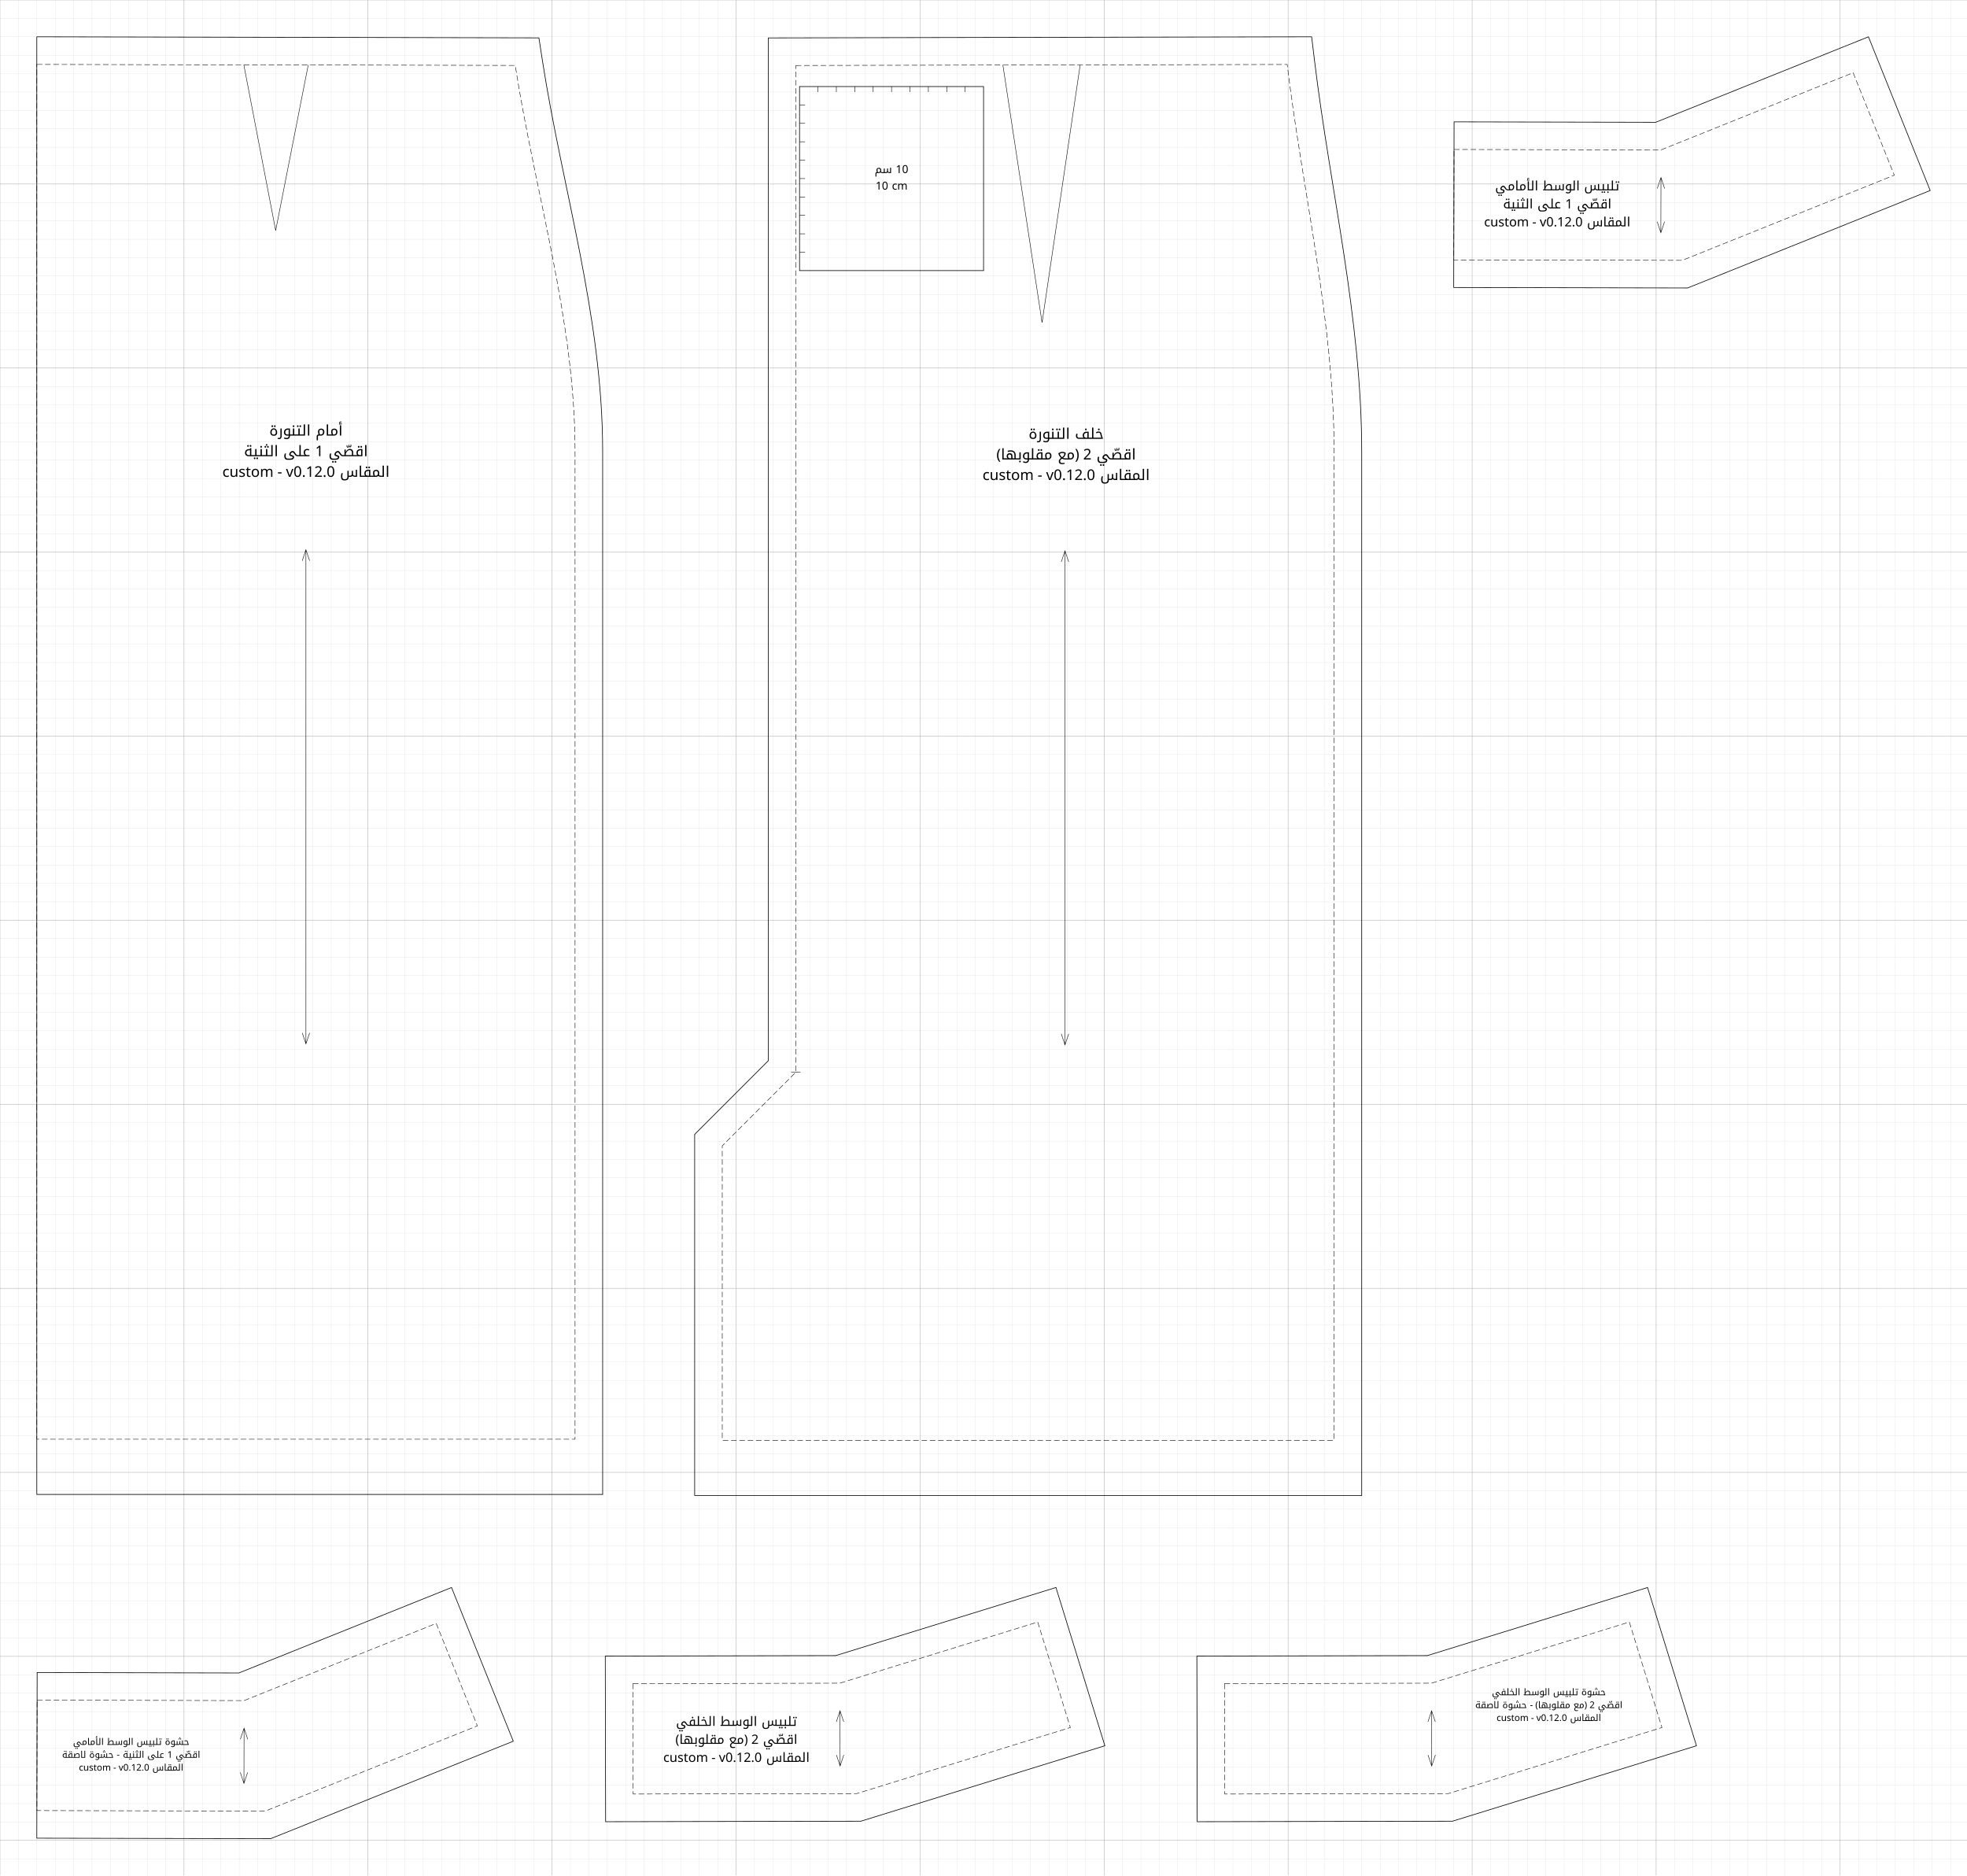
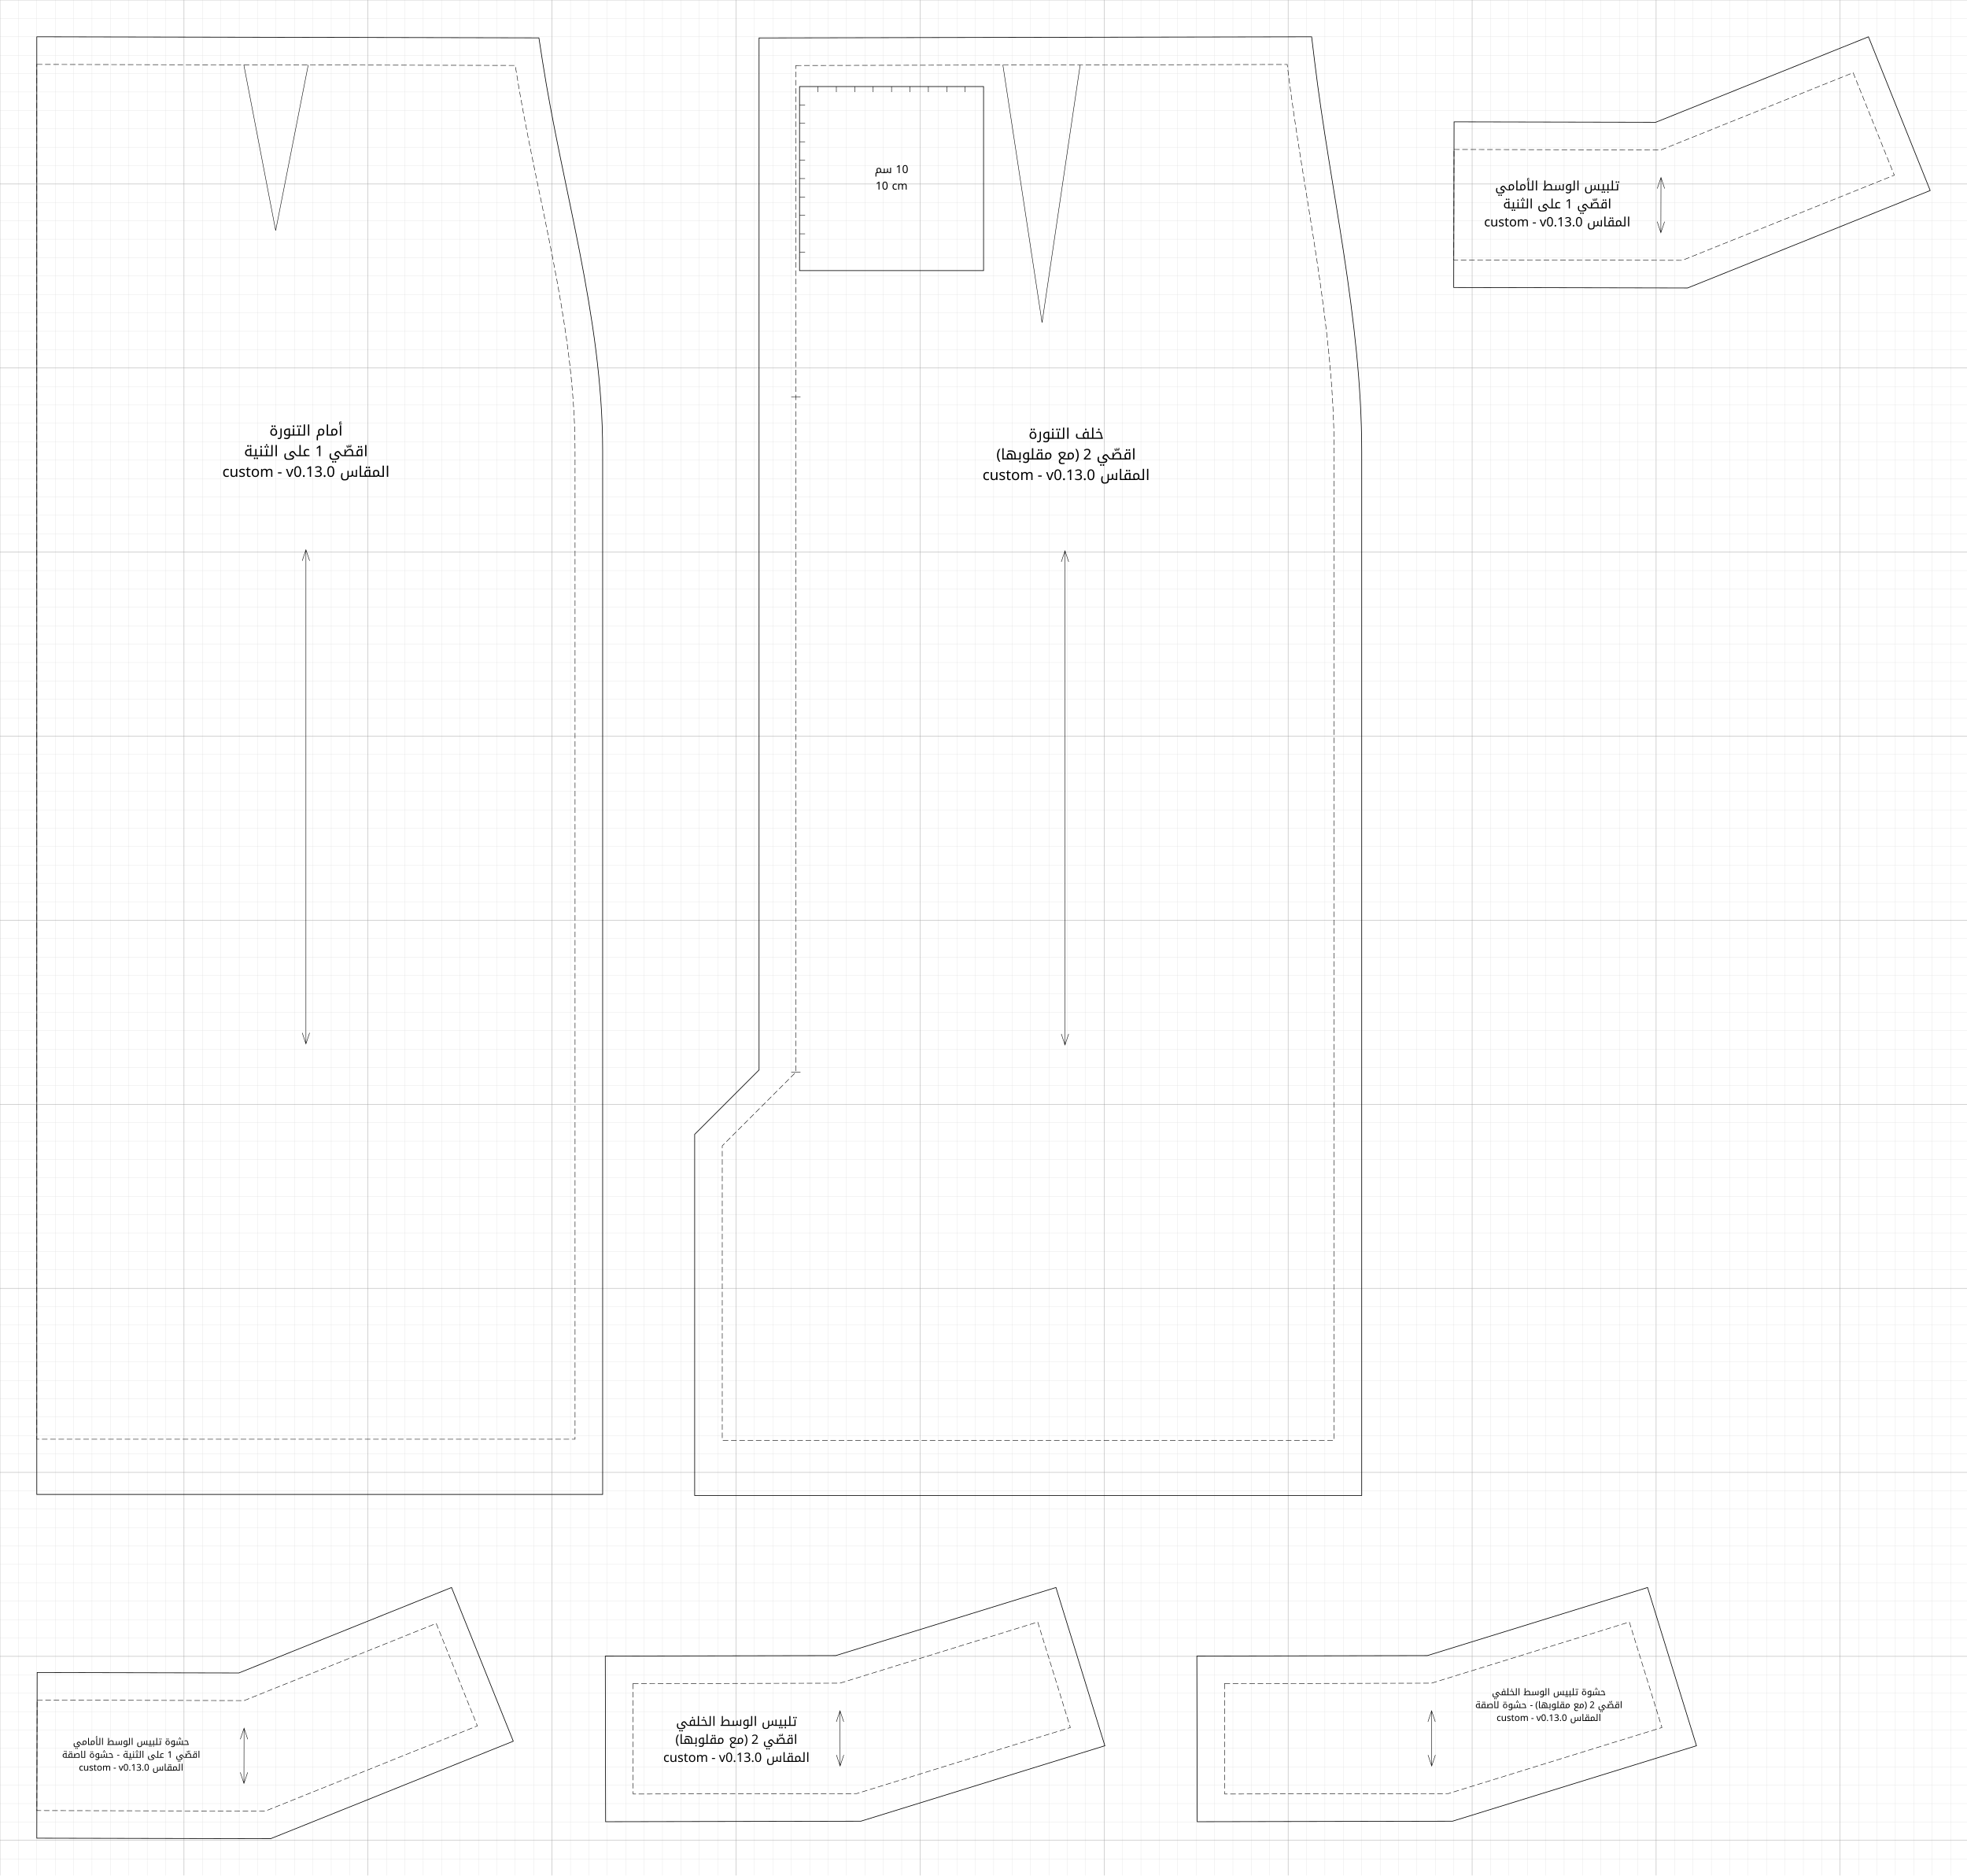
<svg xmlns="http://www.w3.org/2000/svg" width="1068.93mm" height="1019.05mm" viewBox="0 0 1068.93 1019.05">
  <g id="layer-grid">
    <path id="grid-minor" d="M 10.00 0 V 1019.05 M 20.00 0 V 1019.05 M 30.00 0 V 1019.05 M 40.00 0 V 1019.05 M 50.00 0 V 1019.05 M 60.00 0 V 1019.05 M 70.00 0 V 1019.05 M 80.00 0 V 1019.05 M 90.00 0 V 1019.05 M 110.00 0 V 1019.05 M 120.00 0 V 1019.05 M 130.00 0 V 1019.05 M 140.00 0 V 1019.05 M 150.00 0 V 1019.05 M 160.00 0 V 1019.05 M 170.00 0 V 1019.05 M 180.00 0 V 1019.05 M 190.00 0 V 1019.05 M 210.00 0 V 1019.05 M 220.00 0 V 1019.05 M 230.00 0 V 1019.05 M 240.00 0 V 1019.05 M 250.00 0 V 1019.05 M 260.00 0 V 1019.05 M 270.00 0 V 1019.05 M 280.00 0 V 1019.05 M 290.00 0 V 1019.05 M 310.00 0 V 1019.05 M 320.00 0 V 1019.05 M 330.00 0 V 1019.05 M 340.00 0 V 1019.05 M 350.00 0 V 1019.05 M 360.00 0 V 1019.05 M 370.00 0 V 1019.05 M 380.00 0 V 1019.05 M 390.00 0 V 1019.05 M 410.00 0 V 1019.05 M 420.00 0 V 1019.05 M 430.00 0 V 1019.05 M 440.00 0 V 1019.05 M 450.00 0 V 1019.05 M 460.00 0 V 1019.05 M 470.00 0 V 1019.05 M 480.00 0 V 1019.05 M 490.00 0 V 1019.05 M 510.00 0 V 1019.05 M 520.00 0 V 1019.05 M 530.00 0 V 1019.05 M 540.00 0 V 1019.05 M 550.00 0 V 1019.05 M 560.00 0 V 1019.05 M 570.00 0 V 1019.05 M 580.00 0 V 1019.05 M 590.00 0 V 1019.05 M 610.00 0 V 1019.05 M 620.00 0 V 1019.05 M 630.00 0 V 1019.05 M 640.00 0 V 1019.05 M 650.00 0 V 1019.05 M 660.00 0 V 1019.05 M 670.00 0 V 1019.05 M 680.00 0 V 1019.05 M 690.00 0 V 1019.05 M 710.00 0 V 1019.05 M 720.00 0 V 1019.05 M 730.00 0 V 1019.05 M 740.00 0 V 1019.05 M 750.00 0 V 1019.05 M 760.00 0 V 1019.05 M 770.00 0 V 1019.05 M 780.00 0 V 1019.05 M 790.00 0 V 1019.05 M 810.00 0 V 1019.05 M 820.00 0 V 1019.05 M 830.00 0 V 1019.05 M 840.00 0 V 1019.05 M 850.00 0 V 1019.05 M 860.00 0 V 1019.05 M 870.00 0 V 1019.05 M 880.00 0 V 1019.05 M 890.00 0 V 1019.05 M 910.00 0 V 1019.05 M 920.00 0 V 1019.05 M 930.00 0 V 1019.05 M 940.00 0 V 1019.05 M 950.00 0 V 1019.05 M 960.00 0 V 1019.05 M 970.00 0 V 1019.05 M 980.00 0 V 1019.05 M 990.00 0 V 1019.05 M 1010.00 0 V 1019.05 M 1020.00 0 V 1019.05 M 1030.00 0 V 1019.05 M 1040.00 0 V 1019.05 M 1050.00 0 V 1019.05 M 1060.00 0 V 1019.05 M 0 10.00 H 1068.93 M 0 20.00 H 1068.93 M 0 30.00 H 1068.93 M 0 40.00 H 1068.93 M 0 50.00 H 1068.93 M 0 60.00 H 1068.93 M 0 70.00 H 1068.93 M 0 80.00 H 1068.93 M 0 90.00 H 1068.93 M 0 110.00 H 1068.93 M 0 120.00 H 1068.93 M 0 130.00 H 1068.93 M 0 140.00 H 1068.93 M 0 150.00 H 1068.93 M 0 160.00 H 1068.93 M 0 170.00 H 1068.93 M 0 180.00 H 1068.93 M 0 190.00 H 1068.93 M 0 210.00 H 1068.93 M 0 220.00 H 1068.93 M 0 230.00 H 1068.93 M 0 240.00 H 1068.93 M 0 250.00 H 1068.93 M 0 260.00 H 1068.93 M 0 270.00 H 1068.93 M 0 280.00 H 1068.93 M 0 290.00 H 1068.93 M 0 310.00 H 1068.93 M 0 320.00 H 1068.93 M 0 330.00 H 1068.93 M 0 340.00 H 1068.93 M 0 350.00 H 1068.93 M 0 360.00 H 1068.93 M 0 370.00 H 1068.93 M 0 380.00 H 1068.93 M 0 390.00 H 1068.93 M 0 410.00 H 1068.93 M 0 420.00 H 1068.93 M 0 430.00 H 1068.93 M 0 440.00 H 1068.93 M 0 450.00 H 1068.93 M 0 460.00 H 1068.93 M 0 470.00 H 1068.93 M 0 480.00 H 1068.93 M 0 490.00 H 1068.93 M 0 510.00 H 1068.93 M 0 520.00 H 1068.93 M 0 530.00 H 1068.93 M 0 540.00 H 1068.93 M 0 550.00 H 1068.93 M 0 560.00 H 1068.93 M 0 570.00 H 1068.93 M 0 580.00 H 1068.93 M 0 590.00 H 1068.93 M 0 610.00 H 1068.93 M 0 620.00 H 1068.93 M 0 630.00 H 1068.93 M 0 640.00 H 1068.93 M 0 650.00 H 1068.93 M 0 660.00 H 1068.93 M 0 670.00 H 1068.93 M 0 680.00 H 1068.93 M 0 690.00 H 1068.93 M 0 710.00 H 1068.93 M 0 720.00 H 1068.93 M 0 730.00 H 1068.93 M 0 740.00 H 1068.93 M 0 750.00 H 1068.93 M 0 760.00 H 1068.93 M 0 770.00 H 1068.93 M 0 780.00 H 1068.93 M 0 790.00 H 1068.93 M 0 810.00 H 1068.93 M 0 820.00 H 1068.93 M 0 830.00 H 1068.93 M 0 840.00 H 1068.93 M 0 850.00 H 1068.93 M 0 860.00 H 1068.93 M 0 870.00 H 1068.93 M 0 880.00 H 1068.93 M 0 890.00 H 1068.93 M 0 910.00 H 1068.93 M 0 920.00 H 1068.93 M 0 930.00 H 1068.93 M 0 940.00 H 1068.93 M 0 950.00 H 1068.93 M 0 960.00 H 1068.93 M 0 970.00 H 1068.93 M 0 980.00 H 1068.93 M 0 990.00 H 1068.93 M 0 1010.00 H 1068.93" fill="none" stroke="#d0d0d0" stroke-width="0.1" />
    <path id="grid-major" d="M 0.00 0 V 1019.05 M 100.00 0 V 1019.05 M 200.00 0 V 1019.05 M 300.00 0 V 1019.05 M 400.00 0 V 1019.05 M 500.00 0 V 1019.05 M 600.00 0 V 1019.05 M 700.00 0 V 1019.05 M 800.00 0 V 1019.05 M 900.00 0 V 1019.05 M 1000.00 0 V 1019.05 M 0 0.00 H 1068.93 M 0 100.00 H 1068.93 M 0 200.00 H 1068.93 M 0 300.00 H 1068.93 M 0 400.00 H 1068.93 M 0 500.00 H 1068.93 M 0 600.00 H 1068.93 M 0 700.00 H 1068.93 M 0 800.00 H 1068.93 M 0 900.00 H 1068.93 M 0 1000.00 H 1068.93" fill="none" stroke="#a0a0a0" stroke-width="0.2" />
  </g>
  <g id="layer-cut">
    <path id="piece-skirt-front-cut" d="M 20.03 20.00 L 280.03 20.55 L 292.86 20.58 L 294.82 33.25 C 297.49 50.42 300.80 67.47 304.34 84.79 C 307.88 102.11 311.62 119.55 315.04 137.10 C 318.45 154.64 321.58 172.56 323.83 190.41 C 324.95 199.34 325.88 208.51 326.51 217.53 C 327.14 226.55 327.50 235.88 327.50 245.00 L 327.50 782.00 L 327.50 812.00 L 20.00 812.00 L 20.00 782.00 L 20.00 35.00 L 20.00 20.00 L 20.03 20.00 Z" fill="none" stroke="#000000" stroke-width="0.35" />
-     <path id="piece-skirt-back-cut" d="M 432.47 20.58 L 699.47 20.03 L 712.79 20.00 L 714.39 33.22 C 716.49 50.55 719.10 67.78 721.88 85.23 C 724.66 102.68 727.59 120.24 730.27 137.86 C 732.94 155.48 735.38 173.40 737.14 191.25 C 738.89 209.11 740.00 227.45 740.00 245.58 L 740.00 782.58 L 740.00 812.58 L 432.50 812.58 L 377.50 812.58 L 377.50 782.58 L 377.50 622.58 L 377.50 616.36 L 381.89 611.97 L 417.50 576.36 L 417.50 35.58 L 417.50 20.61 L 432.47 20.58 Z" fill="none" stroke="#000000" stroke-width="0.35" />
+     <path id="piece-skirt-back-cut" d="M 432.47 20.58 L 699.47 20.03 L 712.79 20.00 L 714.39 33.22 C 716.49 50.55 719.10 67.78 721.88 85.23 C 724.66 102.68 727.59 120.24 730.27 137.86 C 732.94 155.48 735.38 173.40 737.14 191.25 C 738.89 209.11 740.00 227.45 740.00 245.58 L 740.00 782.58 L 740.00 812.58 L 432.50 812.58 L 377.50 812.58 L 377.50 782.58 L 377.50 622.58 L 377.50 616.36 L 381.89 611.97 L 412.50 581.36 L 412.50 35.58 L 412.50 20.62 L 432.47 20.58 Z" fill="none" stroke="#000000" stroke-width="0.35" />
    <path id="piece-waist-facing-front-cut" d="M 790.19 66.21 L 899.77 66.44 L 1001.46 25.59 L 1015.38 20.00 L 1020.97 33.92 L 1043.33 89.59 L 1048.93 103.51 L 1035.01 109.10 L 919.79 155.39 L 917.08 156.48 L 914.17 156.47 L 790.00 156.21 L 790.03 141.21 L 790.16 81.21 L 790.19 66.21 Z" fill="none" stroke="#000000" stroke-width="0.35" />
    <path id="piece-waist-facing-interfacing-front-cut" d="M 20.19 908.78 L 129.77 909.02 L 231.46 868.17 L 245.38 862.58 L 250.97 876.49 L 273.33 932.17 L 278.93 946.09 L 265.01 951.68 L 149.79 997.97 L 147.08 999.05 L 144.17 999.05 L 20.00 998.78 L 20.03 983.78 L 20.16 923.78 L 20.19 908.78 Z" fill="none" stroke="#000000" stroke-width="0.35" />
    <path id="piece-waist-facing-back-cut" d="M 343.93 899.80 L 454.18 899.57 L 559.51 867.01 L 573.84 862.58 L 578.27 876.91 L 595.99 934.23 L 600.42 948.56 L 586.09 952.99 L 470.01 988.88 L 467.86 989.54 L 465.61 989.55 L 344.11 989.80 L 329.11 989.83 L 329.08 974.83 L 328.96 914.83 L 328.93 899.83 L 343.93 899.80 Z" fill="none" stroke="#000000" stroke-width="0.35" />
    <path id="piece-waist-facing-interfacing-back-cut" d="M 665.42 899.80 L 775.67 899.57 L 881.00 867.01 L 895.33 862.58 L 899.76 876.91 L 917.49 934.23 L 921.92 948.56 L 907.59 952.99 L 791.51 988.88 L 789.36 989.54 L 787.11 989.55 L 665.61 989.80 L 650.61 989.83 L 650.57 974.83 L 650.45 914.83 L 650.42 899.83 L 665.42 899.80 Z" fill="none" stroke="#000000" stroke-width="0.35" />
  </g>
  <g id="layer-stitch">
    <path id="piece-skirt-front-stitch" d="M 20.00 35.00 L 280.00 35.55 C 290.83 105.37 312.50 174.35 312.50 245.00 L 312.50 782.00 L 20.00 782.00 L 20.00 35.00 Z" fill="none" stroke="#000000" stroke-width="0.25" stroke-dasharray="3 1.5" />
    <path id="piece-skirt-back-stitch" d="M 432.50 35.58 L 699.50 35.03 C 708.00 105.21 725.00 174.88 725.00 245.58 L 725.00 782.58 L 432.50 782.58 L 392.50 782.58 L 392.50 622.58 L 432.50 582.58 L 432.50 35.58 Z" fill="none" stroke="#000000" stroke-width="0.25" stroke-dasharray="3 1.5" />
    <path id="piece-waist-facing-front-stitch" d="M 790.16 81.21 L 902.66 81.45 L 1007.05 39.51 L 1029.42 95.19 L 914.20 141.47 L 790.03 141.21 L 790.16 81.21 Z" fill="none" stroke="#000000" stroke-width="0.25" stroke-dasharray="3 1.5" />
    <path id="piece-waist-facing-interfacing-front-stitch" d="M 20.16 923.78 L 132.66 924.02 L 237.05 882.09 L 259.42 937.76 L 144.20 984.05 L 20.03 983.78 L 20.16 923.78 Z" fill="none" stroke="#000000" stroke-width="0.25" stroke-dasharray="3 1.5" />
    <path id="piece-waist-facing-back-stitch" d="M 343.96 914.80 L 456.46 914.56 L 563.94 881.34 L 581.66 938.66 L 465.58 974.55 L 344.08 974.80 L 343.96 914.80 Z" fill="none" stroke="#000000" stroke-width="0.25" stroke-dasharray="3 1.5" />
    <path id="piece-waist-facing-interfacing-back-stitch" d="M 665.45 914.80 L 777.95 914.56 L 885.43 881.34 L 903.15 938.66 L 787.07 974.55 L 665.57 974.80 L 665.45 914.80 Z" fill="none" stroke="#000000" stroke-width="0.25" stroke-dasharray="3 1.5" />
  </g>
  <g id="layer-notches">
    <path id="piece-skirt-back-notch-slit-top" d="M 430.00 582.58 L 435.00 582.58" fill="none" stroke="#000000" stroke-width="0.25" />
+     <path id="piece-skirt-back-notch-zip-stop" d="M 430.00 215.58 L 435.00 215.58" fill="none" stroke="#000000" stroke-width="0.25" />
  </g>
  <g id="layer-grain">
    <path id="piece-skirt-front-grain" d="M 166.25 298.70 L 166.25 567.20 M 164.25 561.20 L 166.25 567.20 L 168.25 561.20 M 168.25 304.70 L 166.25 298.70 L 164.25 304.70" fill="none" stroke="#000000" stroke-width="0.25" />
    <path id="piece-skirt-back-grain" d="M 578.75 299.28 L 578.75 567.78 M 576.75 561.78 L 578.75 567.78 L 580.75 561.78 M 580.75 305.28 L 578.75 299.28 L 576.75 305.28" fill="none" stroke="#000000" stroke-width="0.25" />
    <path id="piece-waist-facing-front-grain" d="M 902.63 96.45 L 902.56 126.45 M 900.58 120.44 L 902.56 126.45 L 904.58 120.45 M 904.61 102.45 L 902.63 96.45 L 900.61 102.44" fill="none" stroke="#000000" stroke-width="0.25" />
    <path id="piece-waist-facing-interfacing-front-grain" d="M 132.63 939.02 L 132.56 969.02 M 130.58 963.02 L 132.56 969.02 L 134.58 963.03 M 134.61 945.03 L 132.63 939.02 L 130.61 945.02" fill="none" stroke="#000000" stroke-width="0.25" />
    <path id="piece-waist-facing-back-grain" d="M 456.49 929.56 L 456.55 959.56 M 454.54 953.57 L 456.55 959.56 L 458.54 953.56 M 458.50 935.56 L 456.49 929.56 L 454.50 935.57" fill="none" stroke="#000000" stroke-width="0.25" />
    <path id="piece-waist-facing-interfacing-back-grain" d="M 777.98 929.56 L 778.04 959.56 M 776.03 953.57 L 778.04 959.56 L 780.03 953.56 M 779.99 935.56 L 777.98 929.56 L 775.99 935.57" fill="none" stroke="#000000" stroke-width="0.25" />
  </g>
  <g id="layer-darts">
    <path id="piece-skirt-front-dart-waist-dart" d="M 132.50 35.24 L 149.81 125.27 L 167.50 35.31" fill="none" stroke="#000000" stroke-width="0.25" />
    <path id="piece-skirt-back-dart-waist-dart" d="M 545.00 35.34 L 566.29 175.30 L 587.00 35.26" fill="none" stroke="#000000" stroke-width="0.25" />
  </g>
  <g id="layer-marks">

</g>
  <g id="layer-labels">
    <text id="piece-skirt-front-label-name" x="166.29" y="236.69" font-family="&quot;IBM Plex Sans Arabic&quot;, &quot;Noto Kufi Arabic&quot;, &quot;Geeza Pro&quot;, &quot;Segoe UI&quot;, Tahoma, sans-serif" font-size="8.00" direction="rtl" unicode-bidi="plaintext" text-anchor="middle">أمام التنورة</text>
    <text id="piece-skirt-front-label-cut" x="166.29" y="247.89" font-family="&quot;IBM Plex Sans Arabic&quot;, &quot;Noto Kufi Arabic&quot;, &quot;Geeza Pro&quot;, &quot;Segoe UI&quot;, Tahoma, sans-serif" font-size="8.00" direction="rtl" unicode-bidi="plaintext" text-anchor="middle">اقصّي 1 على الثنية</text>
-     <text id="piece-skirt-front-label-size" x="166.29" y="259.09" font-family="&quot;IBM Plex Sans Arabic&quot;, &quot;Noto Kufi Arabic&quot;, &quot;Geeza Pro&quot;, &quot;Segoe UI&quot;, Tahoma, sans-serif" font-size="8.00" direction="rtl" unicode-bidi="plaintext" text-anchor="middle">المقاس custom - v0.12.0</text>
+     <text id="piece-skirt-front-label-size" x="166.29" y="259.09" font-family="&quot;IBM Plex Sans Arabic&quot;, &quot;Noto Kufi Arabic&quot;, &quot;Geeza Pro&quot;, &quot;Segoe UI&quot;, Tahoma, sans-serif" font-size="8.00" direction="rtl" unicode-bidi="plaintext" text-anchor="middle">المقاس custom - v0.13.0</text>
    <text id="piece-skirt-back-label-name" x="579.39" y="238.43" font-family="&quot;IBM Plex Sans Arabic&quot;, &quot;Noto Kufi Arabic&quot;, &quot;Geeza Pro&quot;, &quot;Segoe UI&quot;, Tahoma, sans-serif" font-size="8.00" direction="rtl" unicode-bidi="plaintext" text-anchor="middle">خلف التنورة</text>
    <text id="piece-skirt-back-label-cut" x="579.39" y="249.63" font-family="&quot;IBM Plex Sans Arabic&quot;, &quot;Noto Kufi Arabic&quot;, &quot;Geeza Pro&quot;, &quot;Segoe UI&quot;, Tahoma, sans-serif" font-size="8.00" direction="rtl" unicode-bidi="plaintext" text-anchor="middle">اقصّي 2 (مع مقلوبها)</text>
-     <text id="piece-skirt-back-label-size" x="579.39" y="260.83" font-family="&quot;IBM Plex Sans Arabic&quot;, &quot;Noto Kufi Arabic&quot;, &quot;Geeza Pro&quot;, &quot;Segoe UI&quot;, Tahoma, sans-serif" font-size="8.00" direction="rtl" unicode-bidi="plaintext" text-anchor="middle">المقاس custom - v0.12.0</text>
+     <text id="piece-skirt-back-label-size" x="579.39" y="260.83" font-family="&quot;IBM Plex Sans Arabic&quot;, &quot;Noto Kufi Arabic&quot;, &quot;Geeza Pro&quot;, &quot;Segoe UI&quot;, Tahoma, sans-serif" font-size="8.00" direction="rtl" unicode-bidi="plaintext" text-anchor="middle">المقاس custom - v0.13.0</text>
    <text id="piece-waist-facing-front-label-name" x="846.28" y="103.41" font-family="&quot;IBM Plex Sans Arabic&quot;, &quot;Noto Kufi Arabic&quot;, &quot;Geeza Pro&quot;, &quot;Segoe UI&quot;, Tahoma, sans-serif" font-size="7.00" direction="rtl" unicode-bidi="plaintext" text-anchor="middle">تلبيس الوسط الأمامي</text>
    <text id="piece-waist-facing-front-label-cut" x="846.28" y="113.21" font-family="&quot;IBM Plex Sans Arabic&quot;, &quot;Noto Kufi Arabic&quot;, &quot;Geeza Pro&quot;, &quot;Segoe UI&quot;, Tahoma, sans-serif" font-size="7.00" direction="rtl" unicode-bidi="plaintext" text-anchor="middle">اقصّي 1 على الثنية</text>
-     <text id="piece-waist-facing-front-label-size" x="846.28" y="123.01" font-family="&quot;IBM Plex Sans Arabic&quot;, &quot;Noto Kufi Arabic&quot;, &quot;Geeza Pro&quot;, &quot;Segoe UI&quot;, Tahoma, sans-serif" font-size="7.00" direction="rtl" unicode-bidi="plaintext" text-anchor="middle">المقاس custom - v0.12.0</text>
+     <text id="piece-waist-facing-front-label-size" x="846.28" y="123.01" font-family="&quot;IBM Plex Sans Arabic&quot;, &quot;Noto Kufi Arabic&quot;, &quot;Geeza Pro&quot;, &quot;Segoe UI&quot;, Tahoma, sans-serif" font-size="7.00" direction="rtl" unicode-bidi="plaintext" text-anchor="middle">المقاس custom - v0.13.0</text>
    <text id="piece-waist-facing-interfacing-front-label-name" x="71.28" y="948.09" font-family="&quot;IBM Plex Sans Arabic&quot;, &quot;Noto Kufi Arabic&quot;, &quot;Geeza Pro&quot;, &quot;Segoe UI&quot;, Tahoma, sans-serif" font-size="5.00" direction="rtl" unicode-bidi="plaintext" text-anchor="middle">حشوة تلبيس الوسط الأمامي</text>
    <text id="piece-waist-facing-interfacing-front-label-cut" x="71.28" y="955.09" font-family="&quot;IBM Plex Sans Arabic&quot;, &quot;Noto Kufi Arabic&quot;, &quot;Geeza Pro&quot;, &quot;Segoe UI&quot;, Tahoma, sans-serif" font-size="5.00" direction="rtl" unicode-bidi="plaintext" text-anchor="middle">اقصّي 1 على الثنية - حشوة لاصقة</text>
-     <text id="piece-waist-facing-interfacing-front-label-size" x="71.28" y="962.09" font-family="&quot;IBM Plex Sans Arabic&quot;, &quot;Noto Kufi Arabic&quot;, &quot;Geeza Pro&quot;, &quot;Segoe UI&quot;, Tahoma, sans-serif" font-size="5.00" direction="rtl" unicode-bidi="plaintext" text-anchor="middle">المقاس custom - v0.12.0</text>
+     <text id="piece-waist-facing-interfacing-front-label-size" x="71.28" y="962.09" font-family="&quot;IBM Plex Sans Arabic&quot;, &quot;Noto Kufi Arabic&quot;, &quot;Geeza Pro&quot;, &quot;Segoe UI&quot;, Tahoma, sans-serif" font-size="5.00" direction="rtl" unicode-bidi="plaintext" text-anchor="middle">المقاس custom - v0.13.0</text>
    <text id="piece-waist-facing-back-label-name" x="400.21" y="937.74" font-family="&quot;IBM Plex Sans Arabic&quot;, &quot;Noto Kufi Arabic&quot;, &quot;Geeza Pro&quot;, &quot;Segoe UI&quot;, Tahoma, sans-serif" font-size="7.00" direction="rtl" unicode-bidi="plaintext" text-anchor="middle">تلبيس الوسط الخلفي</text>
    <text id="piece-waist-facing-back-label-cut" x="400.21" y="947.54" font-family="&quot;IBM Plex Sans Arabic&quot;, &quot;Noto Kufi Arabic&quot;, &quot;Geeza Pro&quot;, &quot;Segoe UI&quot;, Tahoma, sans-serif" font-size="7.00" direction="rtl" unicode-bidi="plaintext" text-anchor="middle">اقصّي 2 (مع مقلوبها)</text>
-     <text id="piece-waist-facing-back-label-size" x="400.21" y="957.34" font-family="&quot;IBM Plex Sans Arabic&quot;, &quot;Noto Kufi Arabic&quot;, &quot;Geeza Pro&quot;, &quot;Segoe UI&quot;, Tahoma, sans-serif" font-size="7.00" direction="rtl" unicode-bidi="plaintext" text-anchor="middle">المقاس custom - v0.12.0</text>
+     <text id="piece-waist-facing-back-label-size" x="400.21" y="957.34" font-family="&quot;IBM Plex Sans Arabic&quot;, &quot;Noto Kufi Arabic&quot;, &quot;Geeza Pro&quot;, &quot;Segoe UI&quot;, Tahoma, sans-serif" font-size="7.00" direction="rtl" unicode-bidi="plaintext" text-anchor="middle">المقاس custom - v0.13.0</text>
    <text id="piece-waist-facing-interfacing-back-label-name" x="841.70" y="921.09" font-family="&quot;IBM Plex Sans Arabic&quot;, &quot;Noto Kufi Arabic&quot;, &quot;Geeza Pro&quot;, &quot;Segoe UI&quot;, Tahoma, sans-serif" font-size="5.00" direction="rtl" unicode-bidi="plaintext" text-anchor="middle">حشوة تلبيس الوسط الخلفي</text>
    <text id="piece-waist-facing-interfacing-back-label-cut" x="841.70" y="928.09" font-family="&quot;IBM Plex Sans Arabic&quot;, &quot;Noto Kufi Arabic&quot;, &quot;Geeza Pro&quot;, &quot;Segoe UI&quot;, Tahoma, sans-serif" font-size="5.00" direction="rtl" unicode-bidi="plaintext" text-anchor="middle">اقصّي 2 (مع مقلوبها) - حشوة لاصقة</text>
-     <text id="piece-waist-facing-interfacing-back-label-size" x="841.70" y="935.09" font-family="&quot;IBM Plex Sans Arabic&quot;, &quot;Noto Kufi Arabic&quot;, &quot;Geeza Pro&quot;, &quot;Segoe UI&quot;, Tahoma, sans-serif" font-size="5.00" direction="rtl" unicode-bidi="plaintext" text-anchor="middle">المقاس custom - v0.12.0</text>
+     <text id="piece-waist-facing-interfacing-back-label-size" x="841.70" y="935.09" font-family="&quot;IBM Plex Sans Arabic&quot;, &quot;Noto Kufi Arabic&quot;, &quot;Geeza Pro&quot;, &quot;Segoe UI&quot;, Tahoma, sans-serif" font-size="5.00" direction="rtl" unicode-bidi="plaintext" text-anchor="middle">المقاس custom - v0.13.0</text>
  </g>
  <g id="layer-scale">
    <rect id="piece-skirt-back-scale-square" x="434.50" y="47.03" width="100.00" height="100.00" fill="none" stroke="#000000" stroke-width="0.35" />
    <path id="piece-skirt-back-scale-ticks" d="M 444.50 47.03 v 3.00 M 434.50 57.03 h 3.00 M 454.50 47.03 v 3.00 M 434.50 67.03 h 3.00 M 464.50 47.03 v 3.00 M 434.50 77.03 h 3.00 M 474.50 47.03 v 3.00 M 434.50 87.03 h 3.00 M 484.50 47.03 v 3.00 M 434.50 97.03 h 3.00 M 494.50 47.03 v 3.00 M 434.50 107.03 h 3.00 M 504.50 47.03 v 3.00 M 434.50 117.03 h 3.00 M 514.50 47.03 v 3.00 M 434.50 127.03 h 3.00 M 524.50 47.03 v 3.00 M 434.50 137.03 h 3.00" fill="none" stroke="#000000" stroke-width="0.25" />
    <text id="piece-skirt-back-scale-caption-ar" x="484.50" y="94.03" font-family="&quot;IBM Plex Sans Arabic&quot;, &quot;Noto Kufi Arabic&quot;, &quot;Geeza Pro&quot;, &quot;Segoe UI&quot;, Tahoma, sans-serif" font-size="6.00" direction="rtl" unicode-bidi="plaintext" text-anchor="middle">10 سم</text>
    <text id="piece-skirt-back-scale-caption-en" x="484.50" y="103.03" font-family="&quot;IBM Plex Sans Arabic&quot;, &quot;Noto Kufi Arabic&quot;, &quot;Geeza Pro&quot;, &quot;Segoe UI&quot;, Tahoma, sans-serif" font-size="6.00" direction="ltr" unicode-bidi="plaintext" text-anchor="middle">10 cm</text>
  </g>
</svg>
